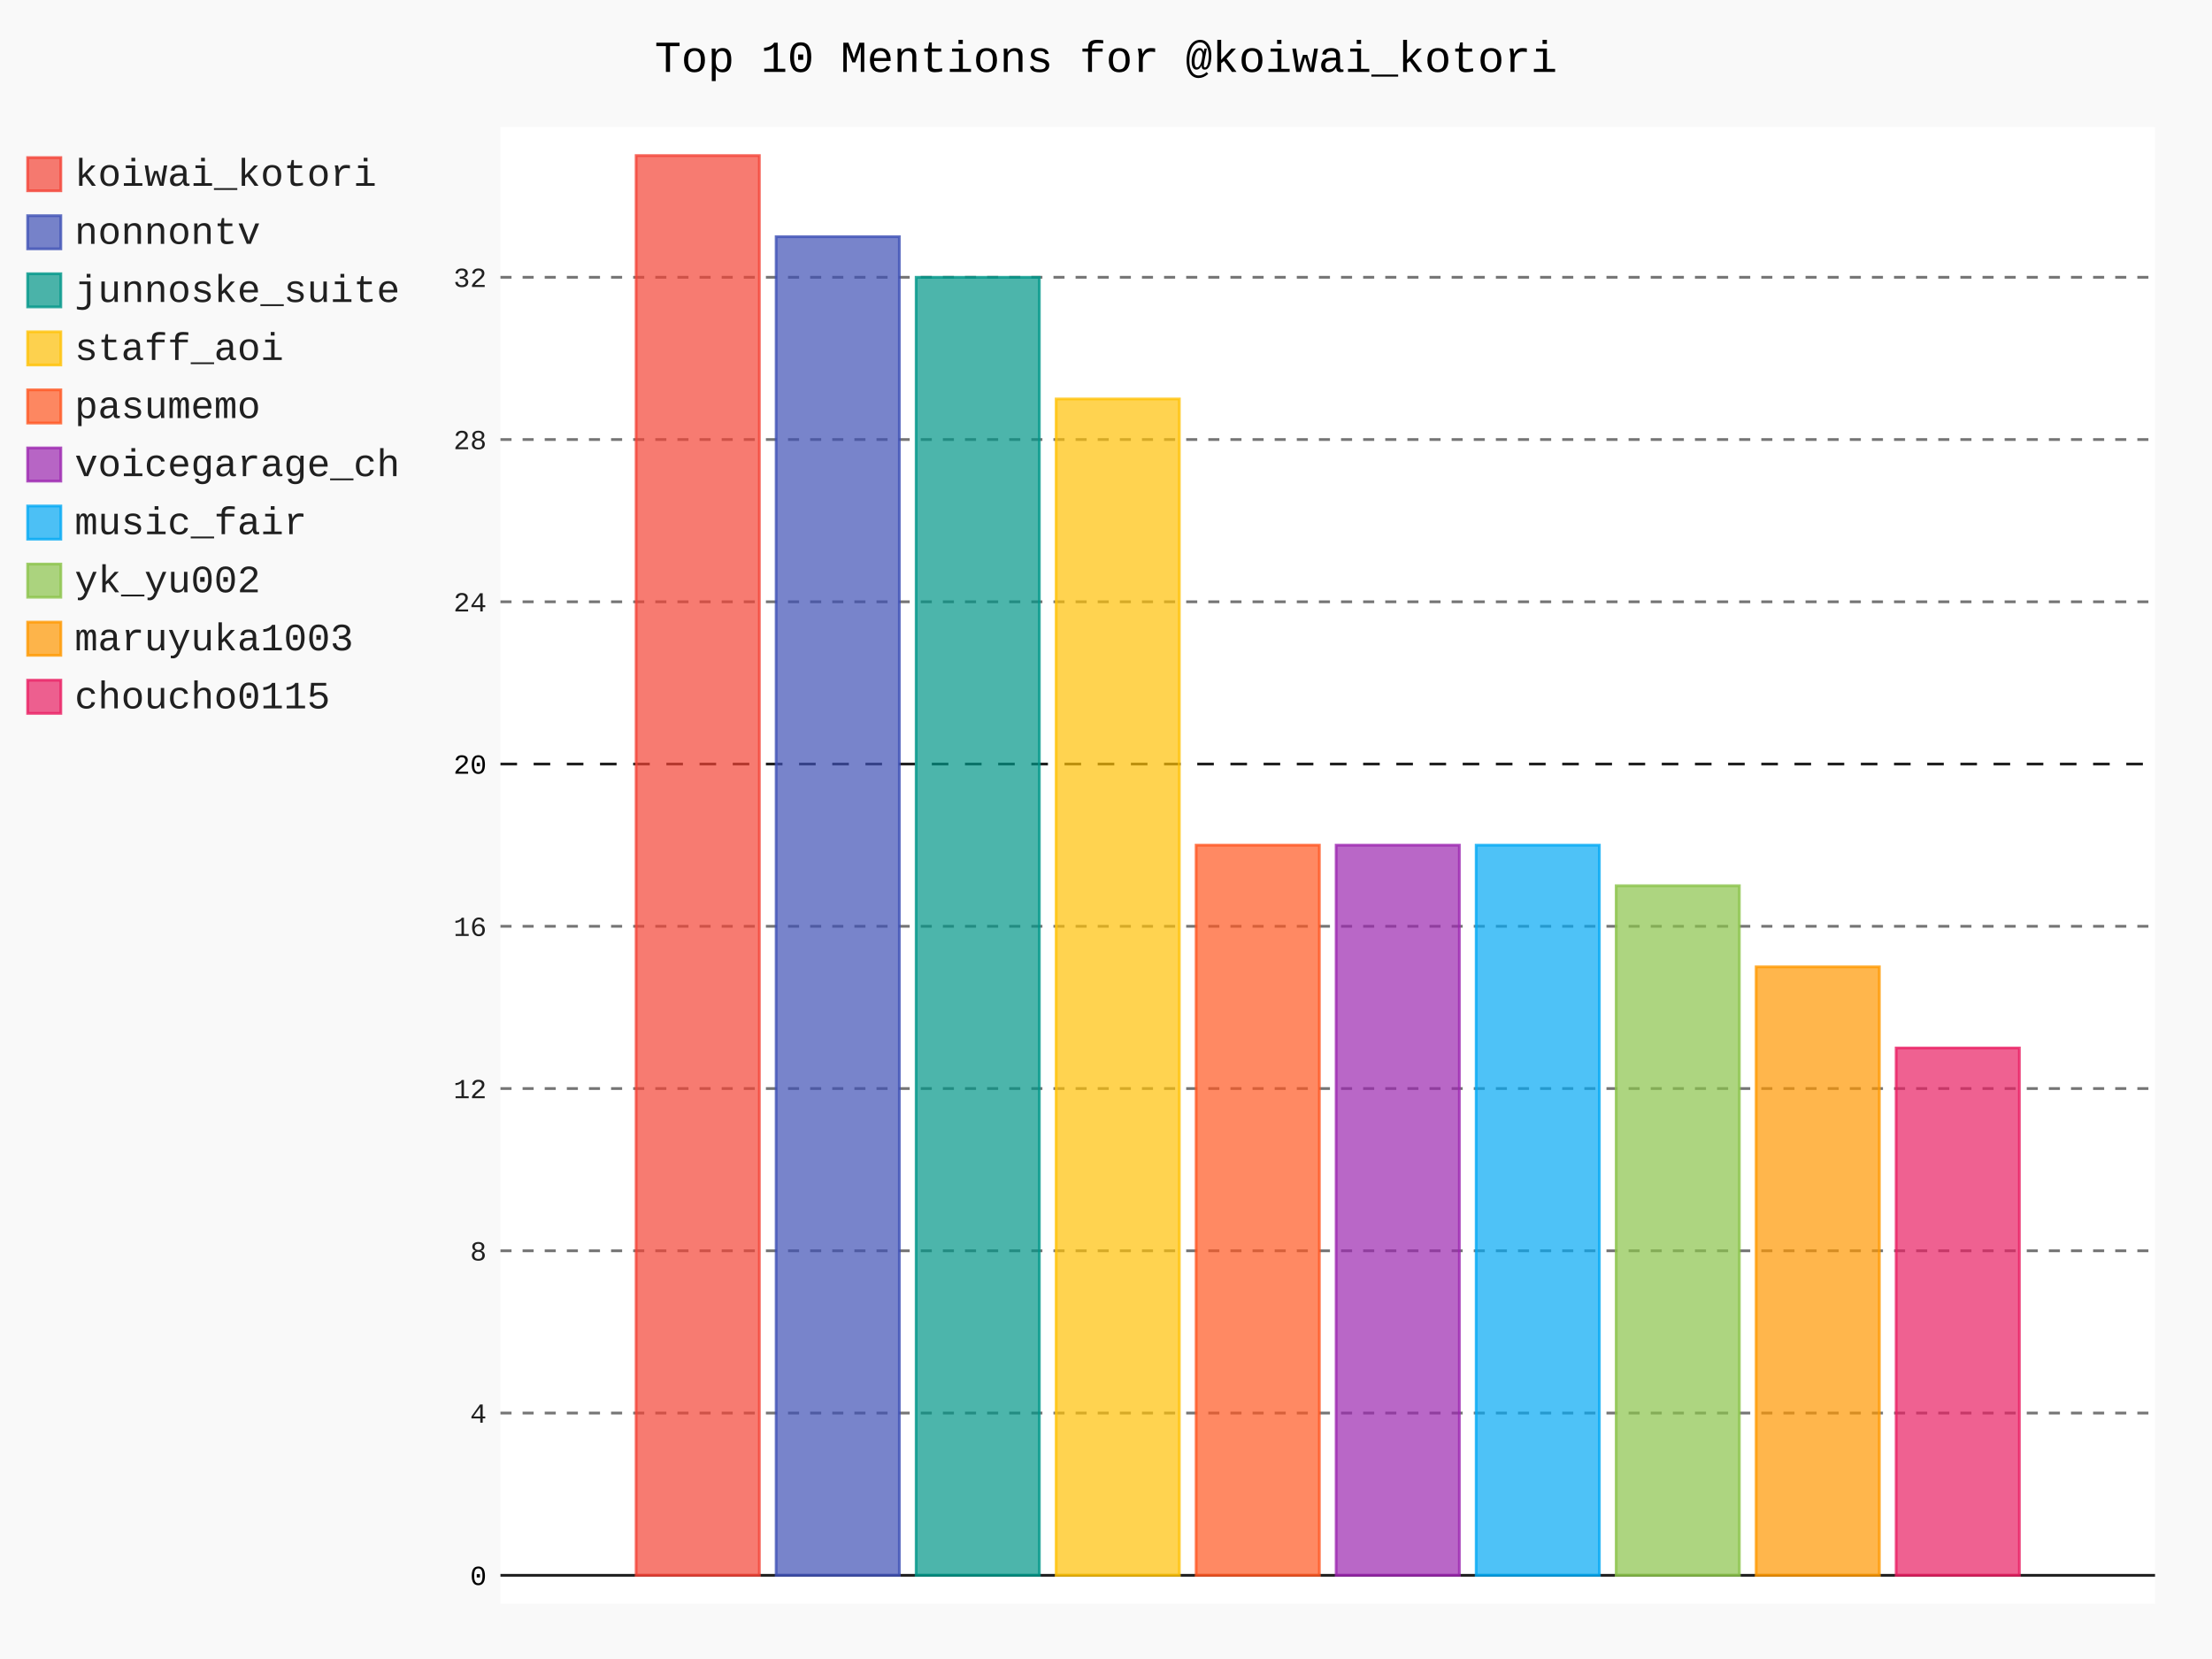
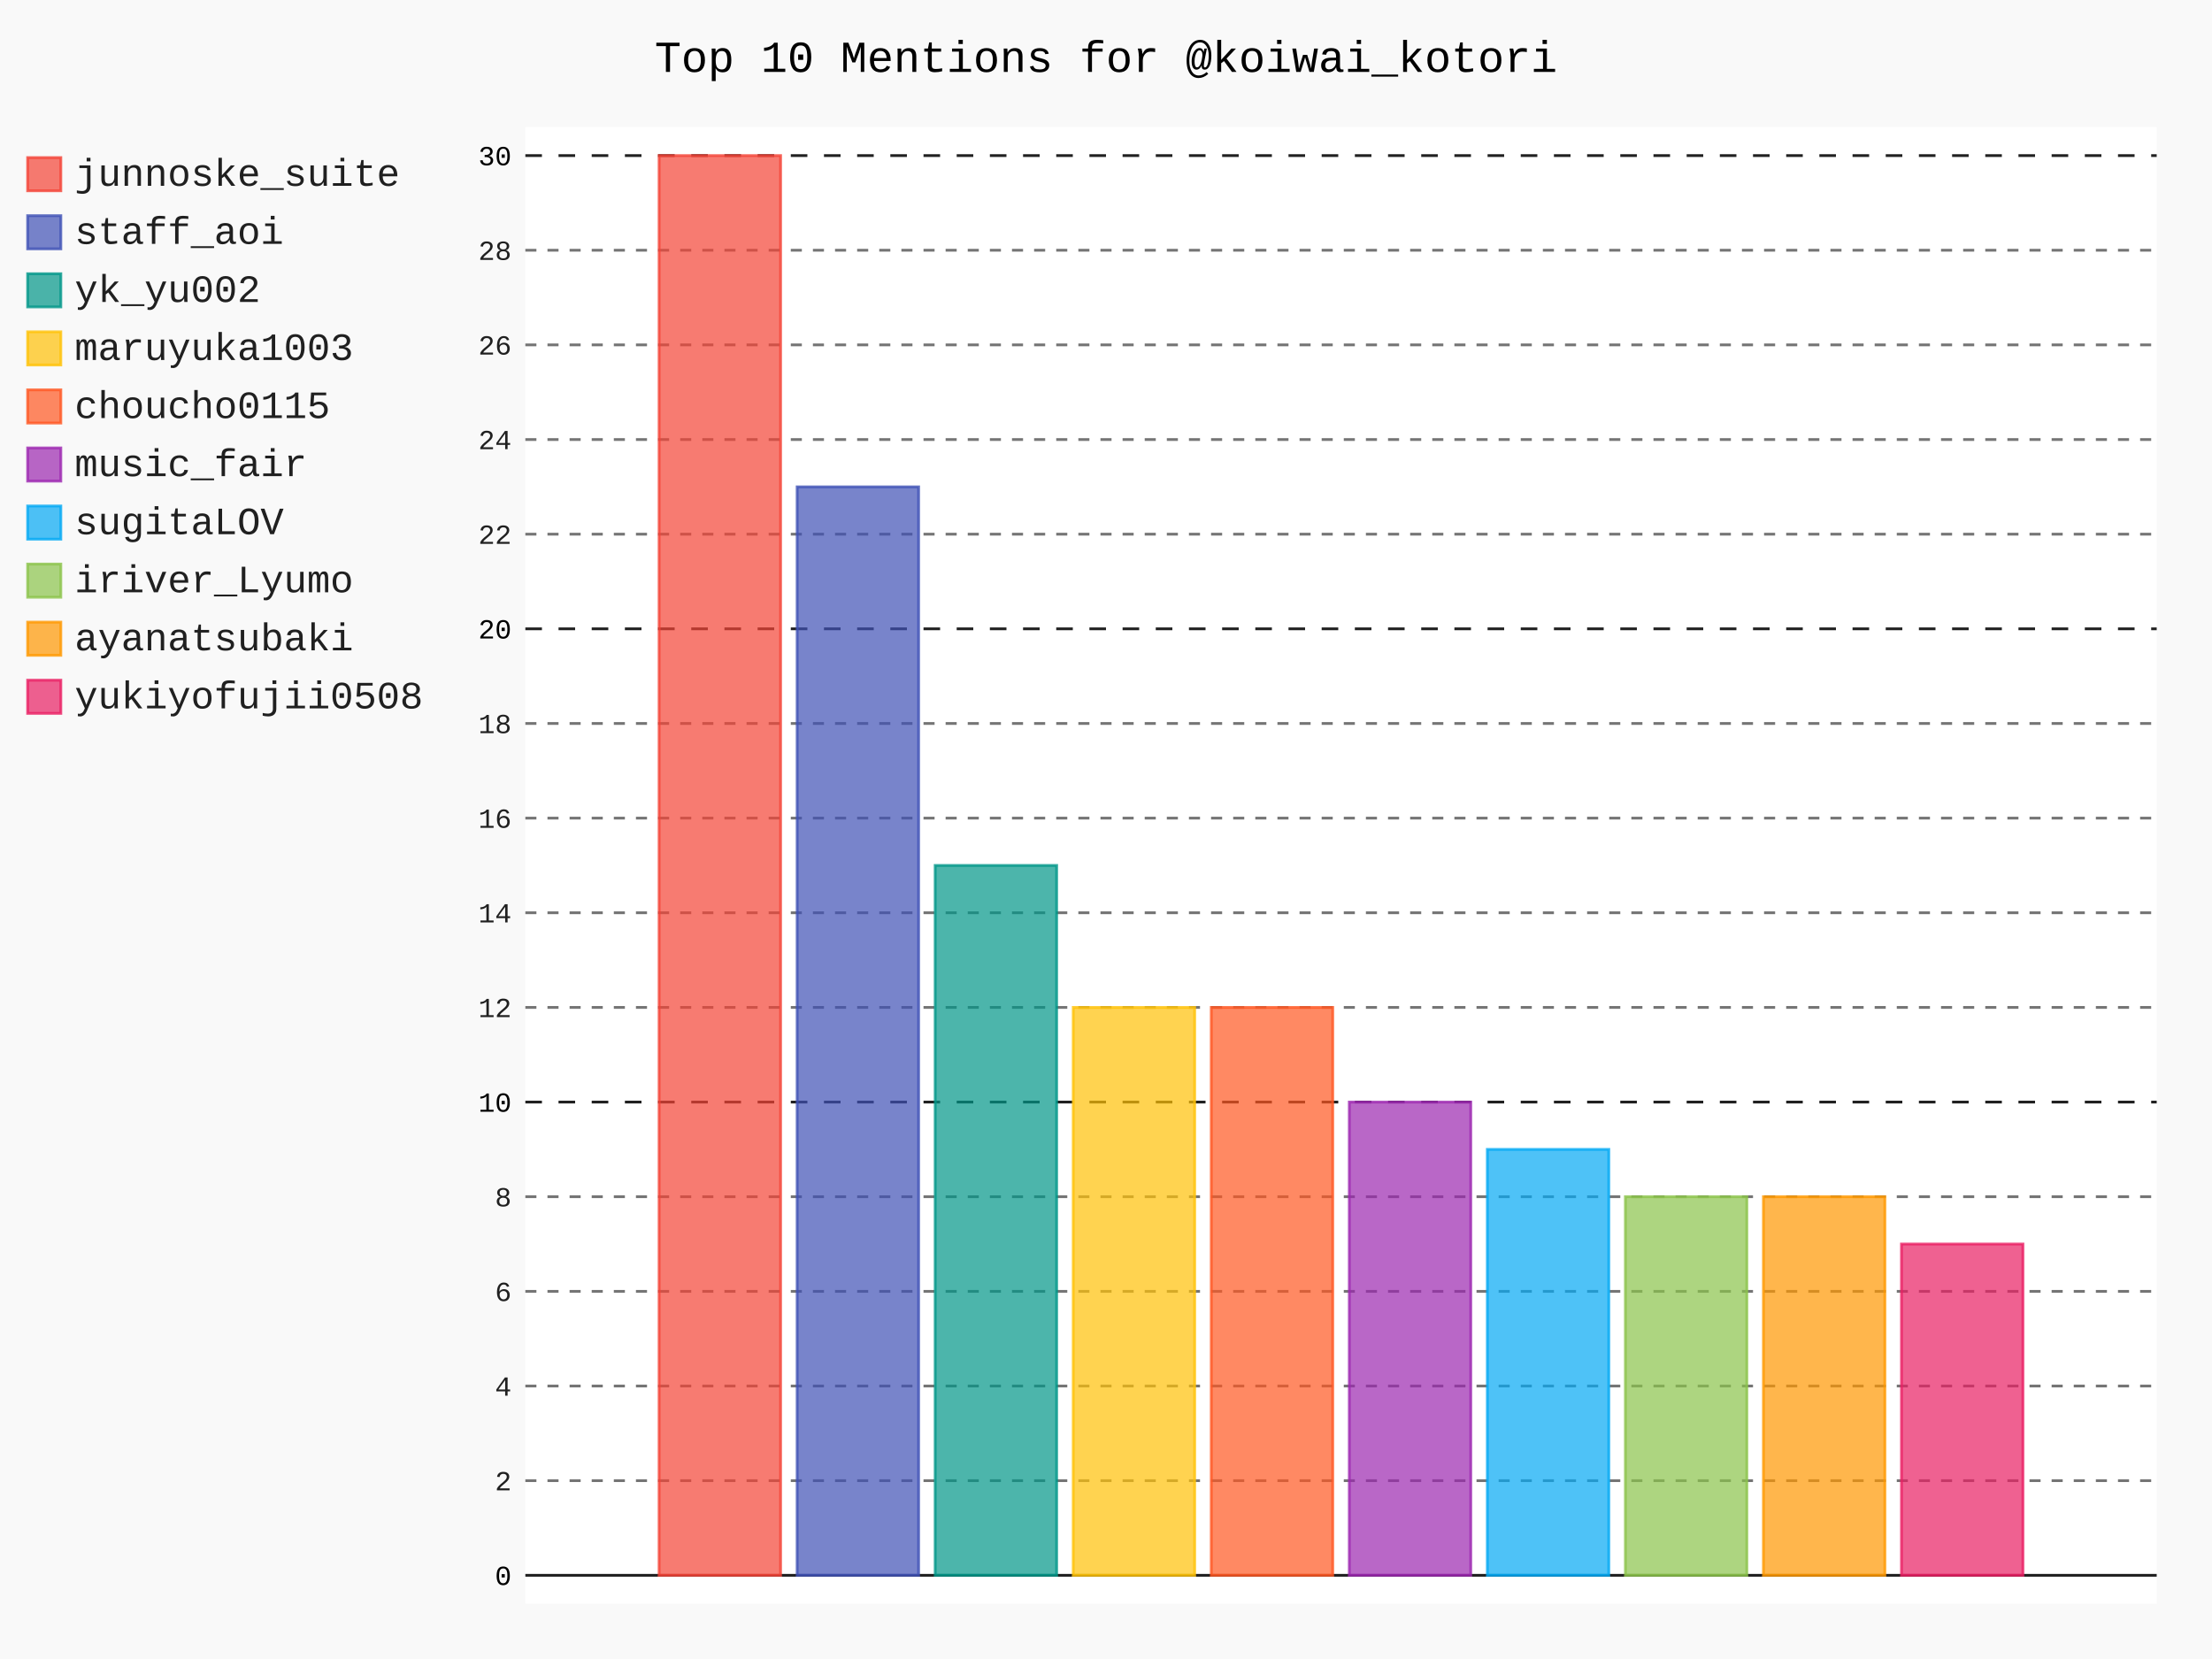
- <svg xmlns="http://www.w3.org/2000/svg" id="chart-1e642a6c-8871-4ff4-a7f7-96383545f9bd" class="pygal-chart" viewBox="0 0 800 600">
+ <svg xmlns="http://www.w3.org/2000/svg" id="chart-4dcf3c63-2c0d-404a-b8f0-2adb13bd7692" class="pygal-chart" viewBox="0 0 800 600">
  <defs>
-     <style type="text/css">#chart-1e642a6c-8871-4ff4-a7f7-96383545f9bd{-webkit-user-select:none;-webkit-font-smoothing:antialiased;font-family:Consolas,"Liberation Mono",Menlo,Courier,monospace}#chart-1e642a6c-8871-4ff4-a7f7-96383545f9bd .title{font-family:Consolas,"Liberation Mono",Menlo,Courier,monospace;font-size:16px}#chart-1e642a6c-8871-4ff4-a7f7-96383545f9bd .legends .legend text{font-family:Consolas,"Liberation Mono",Menlo,Courier,monospace;font-size:14px}#chart-1e642a6c-8871-4ff4-a7f7-96383545f9bd .axis text{font-family:Consolas,"Liberation Mono",Menlo,Courier,monospace;font-size:10px}#chart-1e642a6c-8871-4ff4-a7f7-96383545f9bd .axis text.major{font-family:Consolas,"Liberation Mono",Menlo,Courier,monospace;font-size:10px}#chart-1e642a6c-8871-4ff4-a7f7-96383545f9bd .text-overlay text.value{font-family:Consolas,"Liberation Mono",Menlo,Courier,monospace;font-size:16px}#chart-1e642a6c-8871-4ff4-a7f7-96383545f9bd .text-overlay text.label{font-family:Consolas,"Liberation Mono",Menlo,Courier,monospace;font-size:10px}#chart-1e642a6c-8871-4ff4-a7f7-96383545f9bd .tooltip{font-family:Consolas,"Liberation Mono",Menlo,Courier,monospace;font-size:14px}#chart-1e642a6c-8871-4ff4-a7f7-96383545f9bd text.no_data{font-family:Consolas,"Liberation Mono",Menlo,Courier,monospace;font-size:64px}
- #chart-1e642a6c-8871-4ff4-a7f7-96383545f9bd{background-color:rgba(249,249,249,1)}#chart-1e642a6c-8871-4ff4-a7f7-96383545f9bd path,#chart-1e642a6c-8871-4ff4-a7f7-96383545f9bd line,#chart-1e642a6c-8871-4ff4-a7f7-96383545f9bd rect,#chart-1e642a6c-8871-4ff4-a7f7-96383545f9bd circle{-webkit-transition:150ms;-moz-transition:150ms;transition:150ms}#chart-1e642a6c-8871-4ff4-a7f7-96383545f9bd .graph &gt; .background{fill:rgba(249,249,249,1)}#chart-1e642a6c-8871-4ff4-a7f7-96383545f9bd .plot &gt; .background{fill:rgba(255,255,255,1)}#chart-1e642a6c-8871-4ff4-a7f7-96383545f9bd .graph{fill:rgba(0,0,0,.87)}#chart-1e642a6c-8871-4ff4-a7f7-96383545f9bd text.no_data{fill:rgba(0,0,0,1)}#chart-1e642a6c-8871-4ff4-a7f7-96383545f9bd .title{fill:rgba(0,0,0,1)}#chart-1e642a6c-8871-4ff4-a7f7-96383545f9bd .legends .legend text{fill:rgba(0,0,0,.87)}#chart-1e642a6c-8871-4ff4-a7f7-96383545f9bd .legends .legend:hover text{fill:rgba(0,0,0,1)}#chart-1e642a6c-8871-4ff4-a7f7-96383545f9bd .axis .line{stroke:rgba(0,0,0,1)}#chart-1e642a6c-8871-4ff4-a7f7-96383545f9bd .axis .guide.line{stroke:rgba(0,0,0,.54)}#chart-1e642a6c-8871-4ff4-a7f7-96383545f9bd .axis .major.line{stroke:rgba(0,0,0,.87)}#chart-1e642a6c-8871-4ff4-a7f7-96383545f9bd .axis text.major{fill:rgba(0,0,0,1)}#chart-1e642a6c-8871-4ff4-a7f7-96383545f9bd .axis.y .guides:hover .guide.line,#chart-1e642a6c-8871-4ff4-a7f7-96383545f9bd .line-graph .axis.x .guides:hover .guide.line,#chart-1e642a6c-8871-4ff4-a7f7-96383545f9bd .stackedline-graph .axis.x .guides:hover .guide.line,#chart-1e642a6c-8871-4ff4-a7f7-96383545f9bd .xy-graph .axis.x .guides:hover .guide.line{stroke:rgba(0,0,0,1)}#chart-1e642a6c-8871-4ff4-a7f7-96383545f9bd .axis .guides:hover text{fill:rgba(0,0,0,1)}#chart-1e642a6c-8871-4ff4-a7f7-96383545f9bd .reactive{fill-opacity:.7;stroke-opacity:.8}#chart-1e642a6c-8871-4ff4-a7f7-96383545f9bd .ci{stroke:rgba(0,0,0,.87)}#chart-1e642a6c-8871-4ff4-a7f7-96383545f9bd .reactive.active,#chart-1e642a6c-8871-4ff4-a7f7-96383545f9bd .active .reactive{fill-opacity:.8;stroke-opacity:.9;stroke-width:4}#chart-1e642a6c-8871-4ff4-a7f7-96383545f9bd .ci .reactive.active{stroke-width:1.5}#chart-1e642a6c-8871-4ff4-a7f7-96383545f9bd .series text{fill:rgba(0,0,0,1)}#chart-1e642a6c-8871-4ff4-a7f7-96383545f9bd .tooltip rect{fill:rgba(255,255,255,1);stroke:rgba(0,0,0,1);-webkit-transition:opacity 150ms;-moz-transition:opacity 150ms;transition:opacity 150ms}#chart-1e642a6c-8871-4ff4-a7f7-96383545f9bd .tooltip .label{fill:rgba(0,0,0,.87)}#chart-1e642a6c-8871-4ff4-a7f7-96383545f9bd .tooltip .label{fill:rgba(0,0,0,.87)}#chart-1e642a6c-8871-4ff4-a7f7-96383545f9bd .tooltip .legend{font-size:.8em;fill:rgba(0,0,0,.54)}#chart-1e642a6c-8871-4ff4-a7f7-96383545f9bd .tooltip .x_label{font-size:.6em;fill:rgba(0,0,0,1)}#chart-1e642a6c-8871-4ff4-a7f7-96383545f9bd .tooltip .xlink{font-size:.5em;text-decoration:underline}#chart-1e642a6c-8871-4ff4-a7f7-96383545f9bd .tooltip .value{font-size:1.5em}#chart-1e642a6c-8871-4ff4-a7f7-96383545f9bd .bound{font-size:.5em}#chart-1e642a6c-8871-4ff4-a7f7-96383545f9bd .max-value{font-size:.75em;fill:rgba(0,0,0,.54)}#chart-1e642a6c-8871-4ff4-a7f7-96383545f9bd .map-element{fill:rgba(255,255,255,1);stroke:rgba(0,0,0,.54) !important}#chart-1e642a6c-8871-4ff4-a7f7-96383545f9bd .map-element .reactive{fill-opacity:inherit;stroke-opacity:inherit}#chart-1e642a6c-8871-4ff4-a7f7-96383545f9bd .color-0,#chart-1e642a6c-8871-4ff4-a7f7-96383545f9bd .color-0 a:visited{stroke:#F44336;fill:#F44336}#chart-1e642a6c-8871-4ff4-a7f7-96383545f9bd .color-1,#chart-1e642a6c-8871-4ff4-a7f7-96383545f9bd .color-1 a:visited{stroke:#3F51B5;fill:#3F51B5}#chart-1e642a6c-8871-4ff4-a7f7-96383545f9bd .color-2,#chart-1e642a6c-8871-4ff4-a7f7-96383545f9bd .color-2 a:visited{stroke:#009688;fill:#009688}#chart-1e642a6c-8871-4ff4-a7f7-96383545f9bd .color-3,#chart-1e642a6c-8871-4ff4-a7f7-96383545f9bd .color-3 a:visited{stroke:#FFC107;fill:#FFC107}#chart-1e642a6c-8871-4ff4-a7f7-96383545f9bd .color-4,#chart-1e642a6c-8871-4ff4-a7f7-96383545f9bd .color-4 a:visited{stroke:#FF5722;fill:#FF5722}#chart-1e642a6c-8871-4ff4-a7f7-96383545f9bd .color-5,#chart-1e642a6c-8871-4ff4-a7f7-96383545f9bd .color-5 a:visited{stroke:#9C27B0;fill:#9C27B0}#chart-1e642a6c-8871-4ff4-a7f7-96383545f9bd .color-6,#chart-1e642a6c-8871-4ff4-a7f7-96383545f9bd .color-6 a:visited{stroke:#03A9F4;fill:#03A9F4}#chart-1e642a6c-8871-4ff4-a7f7-96383545f9bd .color-7,#chart-1e642a6c-8871-4ff4-a7f7-96383545f9bd .color-7 a:visited{stroke:#8BC34A;fill:#8BC34A}#chart-1e642a6c-8871-4ff4-a7f7-96383545f9bd .color-8,#chart-1e642a6c-8871-4ff4-a7f7-96383545f9bd .color-8 a:visited{stroke:#FF9800;fill:#FF9800}#chart-1e642a6c-8871-4ff4-a7f7-96383545f9bd .color-9,#chart-1e642a6c-8871-4ff4-a7f7-96383545f9bd .color-9 a:visited{stroke:#E91E63;fill:#E91E63}#chart-1e642a6c-8871-4ff4-a7f7-96383545f9bd .text-overlay .color-0 text{fill:black}#chart-1e642a6c-8871-4ff4-a7f7-96383545f9bd .text-overlay .color-1 text{fill:black}#chart-1e642a6c-8871-4ff4-a7f7-96383545f9bd .text-overlay .color-2 text{fill:black}#chart-1e642a6c-8871-4ff4-a7f7-96383545f9bd .text-overlay .color-3 text{fill:black}#chart-1e642a6c-8871-4ff4-a7f7-96383545f9bd .text-overlay .color-4 text{fill:black}#chart-1e642a6c-8871-4ff4-a7f7-96383545f9bd .text-overlay .color-5 text{fill:black}#chart-1e642a6c-8871-4ff4-a7f7-96383545f9bd .text-overlay .color-6 text{fill:black}#chart-1e642a6c-8871-4ff4-a7f7-96383545f9bd .text-overlay .color-7 text{fill:black}#chart-1e642a6c-8871-4ff4-a7f7-96383545f9bd .text-overlay .color-8 text{fill:black}#chart-1e642a6c-8871-4ff4-a7f7-96383545f9bd .text-overlay .color-9 text{fill:black}
- #chart-1e642a6c-8871-4ff4-a7f7-96383545f9bd text.no_data{text-anchor:middle}#chart-1e642a6c-8871-4ff4-a7f7-96383545f9bd .guide.line{fill:none}#chart-1e642a6c-8871-4ff4-a7f7-96383545f9bd .centered{text-anchor:middle}#chart-1e642a6c-8871-4ff4-a7f7-96383545f9bd .title{text-anchor:middle}#chart-1e642a6c-8871-4ff4-a7f7-96383545f9bd .legends .legend text{fill-opacity:1}#chart-1e642a6c-8871-4ff4-a7f7-96383545f9bd .axis.x text{text-anchor:middle}#chart-1e642a6c-8871-4ff4-a7f7-96383545f9bd .axis.x:not(.web) text[transform]{text-anchor:start}#chart-1e642a6c-8871-4ff4-a7f7-96383545f9bd .axis.x:not(.web) text[transform].backwards{text-anchor:end}#chart-1e642a6c-8871-4ff4-a7f7-96383545f9bd .axis.y text{text-anchor:end}#chart-1e642a6c-8871-4ff4-a7f7-96383545f9bd .axis.y text[transform].backwards{text-anchor:start}#chart-1e642a6c-8871-4ff4-a7f7-96383545f9bd .axis.y2 text{text-anchor:start}#chart-1e642a6c-8871-4ff4-a7f7-96383545f9bd .axis.y2 text[transform].backwards{text-anchor:end}#chart-1e642a6c-8871-4ff4-a7f7-96383545f9bd .axis .guide.line{stroke-dasharray:4,4}#chart-1e642a6c-8871-4ff4-a7f7-96383545f9bd .axis .major.guide.line{stroke-dasharray:6,6}#chart-1e642a6c-8871-4ff4-a7f7-96383545f9bd .horizontal .axis.y .guide.line,#chart-1e642a6c-8871-4ff4-a7f7-96383545f9bd .horizontal .axis.y2 .guide.line,#chart-1e642a6c-8871-4ff4-a7f7-96383545f9bd .vertical .axis.x .guide.line{opacity:0}#chart-1e642a6c-8871-4ff4-a7f7-96383545f9bd .horizontal .axis.always_show .guide.line,#chart-1e642a6c-8871-4ff4-a7f7-96383545f9bd .vertical .axis.always_show .guide.line{opacity:1 !important}#chart-1e642a6c-8871-4ff4-a7f7-96383545f9bd .axis.y .guides:hover .guide.line,#chart-1e642a6c-8871-4ff4-a7f7-96383545f9bd .axis.y2 .guides:hover .guide.line,#chart-1e642a6c-8871-4ff4-a7f7-96383545f9bd .axis.x .guides:hover .guide.line{opacity:1}#chart-1e642a6c-8871-4ff4-a7f7-96383545f9bd .axis .guides:hover text{opacity:1}#chart-1e642a6c-8871-4ff4-a7f7-96383545f9bd .nofill{fill:none}#chart-1e642a6c-8871-4ff4-a7f7-96383545f9bd .subtle-fill{fill-opacity:.2}#chart-1e642a6c-8871-4ff4-a7f7-96383545f9bd .dot{stroke-width:1px;fill-opacity:1}#chart-1e642a6c-8871-4ff4-a7f7-96383545f9bd .dot.active{stroke-width:5px}#chart-1e642a6c-8871-4ff4-a7f7-96383545f9bd .dot.negative{fill:transparent}#chart-1e642a6c-8871-4ff4-a7f7-96383545f9bd text,#chart-1e642a6c-8871-4ff4-a7f7-96383545f9bd tspan{stroke:none !important}#chart-1e642a6c-8871-4ff4-a7f7-96383545f9bd .series text.active{opacity:1}#chart-1e642a6c-8871-4ff4-a7f7-96383545f9bd .tooltip rect{fill-opacity:.95;stroke-width:.5}#chart-1e642a6c-8871-4ff4-a7f7-96383545f9bd .tooltip text{fill-opacity:1}#chart-1e642a6c-8871-4ff4-a7f7-96383545f9bd .showable{visibility:hidden}#chart-1e642a6c-8871-4ff4-a7f7-96383545f9bd .showable.shown{visibility:visible}#chart-1e642a6c-8871-4ff4-a7f7-96383545f9bd .gauge-background{fill:rgba(229,229,229,1);stroke:none}#chart-1e642a6c-8871-4ff4-a7f7-96383545f9bd .bg-lines{stroke:rgba(249,249,249,1);stroke-width:2px}</style>
+     <style type="text/css">#chart-4dcf3c63-2c0d-404a-b8f0-2adb13bd7692{-webkit-user-select:none;-webkit-font-smoothing:antialiased;font-family:Consolas,"Liberation Mono",Menlo,Courier,monospace}#chart-4dcf3c63-2c0d-404a-b8f0-2adb13bd7692 .title{font-family:Consolas,"Liberation Mono",Menlo,Courier,monospace;font-size:16px}#chart-4dcf3c63-2c0d-404a-b8f0-2adb13bd7692 .legends .legend text{font-family:Consolas,"Liberation Mono",Menlo,Courier,monospace;font-size:14px}#chart-4dcf3c63-2c0d-404a-b8f0-2adb13bd7692 .axis text{font-family:Consolas,"Liberation Mono",Menlo,Courier,monospace;font-size:10px}#chart-4dcf3c63-2c0d-404a-b8f0-2adb13bd7692 .axis text.major{font-family:Consolas,"Liberation Mono",Menlo,Courier,monospace;font-size:10px}#chart-4dcf3c63-2c0d-404a-b8f0-2adb13bd7692 .text-overlay text.value{font-family:Consolas,"Liberation Mono",Menlo,Courier,monospace;font-size:16px}#chart-4dcf3c63-2c0d-404a-b8f0-2adb13bd7692 .text-overlay text.label{font-family:Consolas,"Liberation Mono",Menlo,Courier,monospace;font-size:10px}#chart-4dcf3c63-2c0d-404a-b8f0-2adb13bd7692 .tooltip{font-family:Consolas,"Liberation Mono",Menlo,Courier,monospace;font-size:14px}#chart-4dcf3c63-2c0d-404a-b8f0-2adb13bd7692 text.no_data{font-family:Consolas,"Liberation Mono",Menlo,Courier,monospace;font-size:64px}
+ #chart-4dcf3c63-2c0d-404a-b8f0-2adb13bd7692{background-color:rgba(249,249,249,1)}#chart-4dcf3c63-2c0d-404a-b8f0-2adb13bd7692 path,#chart-4dcf3c63-2c0d-404a-b8f0-2adb13bd7692 line,#chart-4dcf3c63-2c0d-404a-b8f0-2adb13bd7692 rect,#chart-4dcf3c63-2c0d-404a-b8f0-2adb13bd7692 circle{-webkit-transition:150ms;-moz-transition:150ms;transition:150ms}#chart-4dcf3c63-2c0d-404a-b8f0-2adb13bd7692 .graph &gt; .background{fill:rgba(249,249,249,1)}#chart-4dcf3c63-2c0d-404a-b8f0-2adb13bd7692 .plot &gt; .background{fill:rgba(255,255,255,1)}#chart-4dcf3c63-2c0d-404a-b8f0-2adb13bd7692 .graph{fill:rgba(0,0,0,.87)}#chart-4dcf3c63-2c0d-404a-b8f0-2adb13bd7692 text.no_data{fill:rgba(0,0,0,1)}#chart-4dcf3c63-2c0d-404a-b8f0-2adb13bd7692 .title{fill:rgba(0,0,0,1)}#chart-4dcf3c63-2c0d-404a-b8f0-2adb13bd7692 .legends .legend text{fill:rgba(0,0,0,.87)}#chart-4dcf3c63-2c0d-404a-b8f0-2adb13bd7692 .legends .legend:hover text{fill:rgba(0,0,0,1)}#chart-4dcf3c63-2c0d-404a-b8f0-2adb13bd7692 .axis .line{stroke:rgba(0,0,0,1)}#chart-4dcf3c63-2c0d-404a-b8f0-2adb13bd7692 .axis .guide.line{stroke:rgba(0,0,0,.54)}#chart-4dcf3c63-2c0d-404a-b8f0-2adb13bd7692 .axis .major.line{stroke:rgba(0,0,0,.87)}#chart-4dcf3c63-2c0d-404a-b8f0-2adb13bd7692 .axis text.major{fill:rgba(0,0,0,1)}#chart-4dcf3c63-2c0d-404a-b8f0-2adb13bd7692 .axis.y .guides:hover .guide.line,#chart-4dcf3c63-2c0d-404a-b8f0-2adb13bd7692 .line-graph .axis.x .guides:hover .guide.line,#chart-4dcf3c63-2c0d-404a-b8f0-2adb13bd7692 .stackedline-graph .axis.x .guides:hover .guide.line,#chart-4dcf3c63-2c0d-404a-b8f0-2adb13bd7692 .xy-graph .axis.x .guides:hover .guide.line{stroke:rgba(0,0,0,1)}#chart-4dcf3c63-2c0d-404a-b8f0-2adb13bd7692 .axis .guides:hover text{fill:rgba(0,0,0,1)}#chart-4dcf3c63-2c0d-404a-b8f0-2adb13bd7692 .reactive{fill-opacity:.7;stroke-opacity:.8}#chart-4dcf3c63-2c0d-404a-b8f0-2adb13bd7692 .ci{stroke:rgba(0,0,0,.87)}#chart-4dcf3c63-2c0d-404a-b8f0-2adb13bd7692 .reactive.active,#chart-4dcf3c63-2c0d-404a-b8f0-2adb13bd7692 .active .reactive{fill-opacity:.8;stroke-opacity:.9;stroke-width:4}#chart-4dcf3c63-2c0d-404a-b8f0-2adb13bd7692 .ci .reactive.active{stroke-width:1.5}#chart-4dcf3c63-2c0d-404a-b8f0-2adb13bd7692 .series text{fill:rgba(0,0,0,1)}#chart-4dcf3c63-2c0d-404a-b8f0-2adb13bd7692 .tooltip rect{fill:rgba(255,255,255,1);stroke:rgba(0,0,0,1);-webkit-transition:opacity 150ms;-moz-transition:opacity 150ms;transition:opacity 150ms}#chart-4dcf3c63-2c0d-404a-b8f0-2adb13bd7692 .tooltip .label{fill:rgba(0,0,0,.87)}#chart-4dcf3c63-2c0d-404a-b8f0-2adb13bd7692 .tooltip .label{fill:rgba(0,0,0,.87)}#chart-4dcf3c63-2c0d-404a-b8f0-2adb13bd7692 .tooltip .legend{font-size:.8em;fill:rgba(0,0,0,.54)}#chart-4dcf3c63-2c0d-404a-b8f0-2adb13bd7692 .tooltip .x_label{font-size:.6em;fill:rgba(0,0,0,1)}#chart-4dcf3c63-2c0d-404a-b8f0-2adb13bd7692 .tooltip .xlink{font-size:.5em;text-decoration:underline}#chart-4dcf3c63-2c0d-404a-b8f0-2adb13bd7692 .tooltip .value{font-size:1.5em}#chart-4dcf3c63-2c0d-404a-b8f0-2adb13bd7692 .bound{font-size:.5em}#chart-4dcf3c63-2c0d-404a-b8f0-2adb13bd7692 .max-value{font-size:.75em;fill:rgba(0,0,0,.54)}#chart-4dcf3c63-2c0d-404a-b8f0-2adb13bd7692 .map-element{fill:rgba(255,255,255,1);stroke:rgba(0,0,0,.54) !important}#chart-4dcf3c63-2c0d-404a-b8f0-2adb13bd7692 .map-element .reactive{fill-opacity:inherit;stroke-opacity:inherit}#chart-4dcf3c63-2c0d-404a-b8f0-2adb13bd7692 .color-0,#chart-4dcf3c63-2c0d-404a-b8f0-2adb13bd7692 .color-0 a:visited{stroke:#F44336;fill:#F44336}#chart-4dcf3c63-2c0d-404a-b8f0-2adb13bd7692 .color-1,#chart-4dcf3c63-2c0d-404a-b8f0-2adb13bd7692 .color-1 a:visited{stroke:#3F51B5;fill:#3F51B5}#chart-4dcf3c63-2c0d-404a-b8f0-2adb13bd7692 .color-2,#chart-4dcf3c63-2c0d-404a-b8f0-2adb13bd7692 .color-2 a:visited{stroke:#009688;fill:#009688}#chart-4dcf3c63-2c0d-404a-b8f0-2adb13bd7692 .color-3,#chart-4dcf3c63-2c0d-404a-b8f0-2adb13bd7692 .color-3 a:visited{stroke:#FFC107;fill:#FFC107}#chart-4dcf3c63-2c0d-404a-b8f0-2adb13bd7692 .color-4,#chart-4dcf3c63-2c0d-404a-b8f0-2adb13bd7692 .color-4 a:visited{stroke:#FF5722;fill:#FF5722}#chart-4dcf3c63-2c0d-404a-b8f0-2adb13bd7692 .color-5,#chart-4dcf3c63-2c0d-404a-b8f0-2adb13bd7692 .color-5 a:visited{stroke:#9C27B0;fill:#9C27B0}#chart-4dcf3c63-2c0d-404a-b8f0-2adb13bd7692 .color-6,#chart-4dcf3c63-2c0d-404a-b8f0-2adb13bd7692 .color-6 a:visited{stroke:#03A9F4;fill:#03A9F4}#chart-4dcf3c63-2c0d-404a-b8f0-2adb13bd7692 .color-7,#chart-4dcf3c63-2c0d-404a-b8f0-2adb13bd7692 .color-7 a:visited{stroke:#8BC34A;fill:#8BC34A}#chart-4dcf3c63-2c0d-404a-b8f0-2adb13bd7692 .color-8,#chart-4dcf3c63-2c0d-404a-b8f0-2adb13bd7692 .color-8 a:visited{stroke:#FF9800;fill:#FF9800}#chart-4dcf3c63-2c0d-404a-b8f0-2adb13bd7692 .color-9,#chart-4dcf3c63-2c0d-404a-b8f0-2adb13bd7692 .color-9 a:visited{stroke:#E91E63;fill:#E91E63}#chart-4dcf3c63-2c0d-404a-b8f0-2adb13bd7692 .text-overlay .color-0 text{fill:black}#chart-4dcf3c63-2c0d-404a-b8f0-2adb13bd7692 .text-overlay .color-1 text{fill:black}#chart-4dcf3c63-2c0d-404a-b8f0-2adb13bd7692 .text-overlay .color-2 text{fill:black}#chart-4dcf3c63-2c0d-404a-b8f0-2adb13bd7692 .text-overlay .color-3 text{fill:black}#chart-4dcf3c63-2c0d-404a-b8f0-2adb13bd7692 .text-overlay .color-4 text{fill:black}#chart-4dcf3c63-2c0d-404a-b8f0-2adb13bd7692 .text-overlay .color-5 text{fill:black}#chart-4dcf3c63-2c0d-404a-b8f0-2adb13bd7692 .text-overlay .color-6 text{fill:black}#chart-4dcf3c63-2c0d-404a-b8f0-2adb13bd7692 .text-overlay .color-7 text{fill:black}#chart-4dcf3c63-2c0d-404a-b8f0-2adb13bd7692 .text-overlay .color-8 text{fill:black}#chart-4dcf3c63-2c0d-404a-b8f0-2adb13bd7692 .text-overlay .color-9 text{fill:black}
+ #chart-4dcf3c63-2c0d-404a-b8f0-2adb13bd7692 text.no_data{text-anchor:middle}#chart-4dcf3c63-2c0d-404a-b8f0-2adb13bd7692 .guide.line{fill:none}#chart-4dcf3c63-2c0d-404a-b8f0-2adb13bd7692 .centered{text-anchor:middle}#chart-4dcf3c63-2c0d-404a-b8f0-2adb13bd7692 .title{text-anchor:middle}#chart-4dcf3c63-2c0d-404a-b8f0-2adb13bd7692 .legends .legend text{fill-opacity:1}#chart-4dcf3c63-2c0d-404a-b8f0-2adb13bd7692 .axis.x text{text-anchor:middle}#chart-4dcf3c63-2c0d-404a-b8f0-2adb13bd7692 .axis.x:not(.web) text[transform]{text-anchor:start}#chart-4dcf3c63-2c0d-404a-b8f0-2adb13bd7692 .axis.x:not(.web) text[transform].backwards{text-anchor:end}#chart-4dcf3c63-2c0d-404a-b8f0-2adb13bd7692 .axis.y text{text-anchor:end}#chart-4dcf3c63-2c0d-404a-b8f0-2adb13bd7692 .axis.y text[transform].backwards{text-anchor:start}#chart-4dcf3c63-2c0d-404a-b8f0-2adb13bd7692 .axis.y2 text{text-anchor:start}#chart-4dcf3c63-2c0d-404a-b8f0-2adb13bd7692 .axis.y2 text[transform].backwards{text-anchor:end}#chart-4dcf3c63-2c0d-404a-b8f0-2adb13bd7692 .axis .guide.line{stroke-dasharray:4,4}#chart-4dcf3c63-2c0d-404a-b8f0-2adb13bd7692 .axis .major.guide.line{stroke-dasharray:6,6}#chart-4dcf3c63-2c0d-404a-b8f0-2adb13bd7692 .horizontal .axis.y .guide.line,#chart-4dcf3c63-2c0d-404a-b8f0-2adb13bd7692 .horizontal .axis.y2 .guide.line,#chart-4dcf3c63-2c0d-404a-b8f0-2adb13bd7692 .vertical .axis.x .guide.line{opacity:0}#chart-4dcf3c63-2c0d-404a-b8f0-2adb13bd7692 .horizontal .axis.always_show .guide.line,#chart-4dcf3c63-2c0d-404a-b8f0-2adb13bd7692 .vertical .axis.always_show .guide.line{opacity:1 !important}#chart-4dcf3c63-2c0d-404a-b8f0-2adb13bd7692 .axis.y .guides:hover .guide.line,#chart-4dcf3c63-2c0d-404a-b8f0-2adb13bd7692 .axis.y2 .guides:hover .guide.line,#chart-4dcf3c63-2c0d-404a-b8f0-2adb13bd7692 .axis.x .guides:hover .guide.line{opacity:1}#chart-4dcf3c63-2c0d-404a-b8f0-2adb13bd7692 .axis .guides:hover text{opacity:1}#chart-4dcf3c63-2c0d-404a-b8f0-2adb13bd7692 .nofill{fill:none}#chart-4dcf3c63-2c0d-404a-b8f0-2adb13bd7692 .subtle-fill{fill-opacity:.2}#chart-4dcf3c63-2c0d-404a-b8f0-2adb13bd7692 .dot{stroke-width:1px;fill-opacity:1}#chart-4dcf3c63-2c0d-404a-b8f0-2adb13bd7692 .dot.active{stroke-width:5px}#chart-4dcf3c63-2c0d-404a-b8f0-2adb13bd7692 .dot.negative{fill:transparent}#chart-4dcf3c63-2c0d-404a-b8f0-2adb13bd7692 text,#chart-4dcf3c63-2c0d-404a-b8f0-2adb13bd7692 tspan{stroke:none !important}#chart-4dcf3c63-2c0d-404a-b8f0-2adb13bd7692 .series text.active{opacity:1}#chart-4dcf3c63-2c0d-404a-b8f0-2adb13bd7692 .tooltip rect{fill-opacity:.95;stroke-width:.5}#chart-4dcf3c63-2c0d-404a-b8f0-2adb13bd7692 .tooltip text{fill-opacity:1}#chart-4dcf3c63-2c0d-404a-b8f0-2adb13bd7692 .showable{visibility:hidden}#chart-4dcf3c63-2c0d-404a-b8f0-2adb13bd7692 .showable.shown{visibility:visible}#chart-4dcf3c63-2c0d-404a-b8f0-2adb13bd7692 .gauge-background{fill:rgba(229,229,229,1);stroke:none}#chart-4dcf3c63-2c0d-404a-b8f0-2adb13bd7692 .bg-lines{stroke:rgba(249,249,249,1);stroke-width:2px}</style>
  </defs>
  <g class="graph bar-graph vertical">
    <rect class="background" height="600" width="800" x="0" y="0" />
-     <g class="plot" transform="translate(181, 46)">
-       <rect class="background" height="534" width="598.4" x="0" y="0" />
+     <g class="plot" transform="translate(190, 46)">
+       <rect class="background" height="534" width="590.0" x="0" y="0" />
      <g class="axis y always_show">
        <g class="guides">
-           <path class="axis major line" d="M0 523.731 h598.4" />
+           <path class="axis major line" d="M0 523.731 h590" />
          <text class="major" x="-5" y="527.231">0</text>
        </g>
        <g class="guides">
-           <path class="guide line" d="M0 465.049 h598.4" />
-           <text class="" x="-5" y="468.549">4</text>
-         </g>
-         <g class="guides">
-           <path class="guide line" d="M0 406.368 h598.4" />
-           <text class="" x="-5" y="409.868">8</text>
-         </g>
-         <g class="guides">
-           <path class="guide line" d="M0 347.687 h598.4" />
-           <text class="" x="-5" y="351.187">12</text>
-         </g>
-         <g class="guides">
-           <path class="guide line" d="M0 289.005 h598.4" />
-           <text class="" x="-5" y="292.505">16</text>
-         </g>
-         <g class="guides">
-           <path class="major guide line" d="M0 230.324 h598.4" />
-           <text class="major" x="-5" y="233.824">20</text>
-         </g>
-         <g class="guides">
-           <path class="guide line" d="M0 171.643 h598.4" />
-           <text class="" x="-5" y="175.143">24</text>
-         </g>
-         <g class="guides">
-           <path class="guide line" d="M0 112.962 h598.4" />
-           <text class="" x="-5" y="116.462">28</text>
-         </g>
-         <g class="guides">
-           <path class="guide line" d="M0 54.28 h598.4" />
-           <text class="" x="-5" y="57.78">32</text>
+           <path class="guide line" d="M0 489.5 h590" />
+           <text class="" x="-5" y="493.0">2</text>
+         </g>
+         <g class="guides">
+           <path class="guide line" d="M0 455.269 h590" />
+           <text class="" x="-5" y="458.769">4</text>
+         </g>
+         <g class="guides">
+           <path class="guide line" d="M0 421.038 h590" />
+           <text class="" x="-5" y="424.538">6</text>
+         </g>
+         <g class="guides">
+           <path class="guide line" d="M0 386.808 h590" />
+           <text class="" x="-5" y="390.308">8</text>
+         </g>
+         <g class="guides">
+           <path class="major guide line" d="M0 352.577 h590" />
+           <text class="major" x="-5" y="356.077">10</text>
+         </g>
+         <g class="guides">
+           <path class="guide line" d="M0 318.346 h590" />
+           <text class="" x="-5" y="321.846">12</text>
+         </g>
+         <g class="guides">
+           <path class="guide line" d="M0 284.115 h590" />
+           <text class="" x="-5" y="287.615">14</text>
+         </g>
+         <g class="guides">
+           <path class="guide line" d="M0 249.885 h590" />
+           <text class="" x="-5" y="253.385">16</text>
+         </g>
+         <g class="guides">
+           <path class="guide line" d="M0 215.654 h590" />
+           <text class="" x="-5" y="219.154">18</text>
+         </g>
+         <g class="guides">
+           <path class="major guide line" d="M0 181.423 h590" />
+           <text class="major" x="-5" y="184.923">20</text>
+         </g>
+         <g class="guides">
+           <path class="guide line" d="M0 147.192 h590" />
+           <text class="" x="-5" y="150.692">22</text>
+         </g>
+         <g class="guides">
+           <path class="guide line" d="M0 112.962 h590" />
+           <text class="" x="-5" y="116.462">24</text>
+         </g>
+         <g class="guides">
+           <path class="guide line" d="M0 78.731 h590" />
+           <text class="" x="-5" y="82.231">26</text>
+         </g>
+         <g class="guides">
+           <path class="guide line" d="M0 44.5 h590" />
+           <text class="" x="-5" y="48.0">28</text>
+         </g>
+         <g class="guides">
+           <path class="major guide line" d="M0 10.269 h590" />
+           <text class="major" x="-5" y="13.769">30</text>
        </g>
      </g>
      <g class="series serie-0 color-0">
        <g class="bars">
          <g class="bar">
-             <rect class="rect reactive tooltip-trigger" height="513.462" rx="0" ry="0" width="44.558" x="49.069" y="10.269" />
+             <rect class="rect reactive tooltip-trigger" height="513.462" rx="0" ry="0" width="43.932" x="48.38" y="10.269" />
          </g>
        </g>
      </g>
      <g class="series serie-1 color-1">
        <g class="bars">
          <g class="bar">
-             <rect class="rect reactive tooltip-trigger" height="484.121" rx="0" ry="0" width="44.558" x="99.703" y="39.61" />
+             <rect class="rect reactive tooltip-trigger" height="393.654" rx="0" ry="0" width="43.932" x="98.303" y="130.077" />
          </g>
        </g>
      </g>
      <g class="series serie-2 color-2">
        <g class="bars">
          <g class="bar">
-             <rect class="rect reactive tooltip-trigger" height="469.451" rx="0" ry="0" width="44.558" x="150.336" y="54.28" />
+             <rect class="rect reactive tooltip-trigger" height="256.731" rx="0" ry="0" width="43.932" x="148.226" y="267" />
          </g>
        </g>
      </g>
      <g class="series serie-3 color-3">
        <g class="bars">
          <g class="bar">
-             <rect class="rect reactive tooltip-trigger" height="425.44" rx="0" ry="0" width="44.558" x="200.97" y="98.291" />
+             <rect class="rect reactive tooltip-trigger" height="205.385" rx="0" ry="0" width="43.932" x="198.149" y="318.346" />
          </g>
        </g>
      </g>
      <g class="series serie-4 color-4">
        <g class="bars">
          <g class="bar">
-             <rect class="rect reactive tooltip-trigger" height="264.066" rx="0" ry="0" width="44.558" x="251.604" y="259.665" />
+             <rect class="rect reactive tooltip-trigger" height="205.385" rx="0" ry="0" width="43.932" x="248.072" y="318.346" />
          </g>
        </g>
      </g>
      <g class="series serie-5 color-5">
        <g class="bars">
          <g class="bar">
-             <rect class="rect reactive tooltip-trigger" height="264.066" rx="0" ry="0" width="44.558" x="302.238" y="259.665" />
+             <rect class="rect reactive tooltip-trigger" height="171.154" rx="0" ry="0" width="43.932" x="297.995" y="352.577" />
          </g>
        </g>
      </g>
      <g class="series serie-6 color-6">
        <g class="bars">
          <g class="bar">
-             <rect class="rect reactive tooltip-trigger" height="264.066" rx="0" ry="0" width="44.558" x="352.872" y="259.665" />
+             <rect class="rect reactive tooltip-trigger" height="154.038" rx="0" ry="0" width="43.932" x="347.918" y="369.692" />
          </g>
        </g>
      </g>
      <g class="series serie-7 color-7">
        <g class="bars">
          <g class="bar">
-             <rect class="rect reactive tooltip-trigger" height="249.396" rx="0" ry="0" width="44.558" x="403.506" y="274.335" />
+             <rect class="rect reactive tooltip-trigger" height="136.923" rx="0" ry="0" width="43.932" x="397.842" y="386.808" />
          </g>
        </g>
      </g>
      <g class="series serie-8 color-8">
        <g class="bars">
          <g class="bar">
-             <rect class="rect reactive tooltip-trigger" height="220.055" rx="0" ry="0" width="44.558" x="454.14" y="303.676" />
+             <rect class="rect reactive tooltip-trigger" height="136.923" rx="0" ry="0" width="43.932" x="447.765" y="386.808" />
          </g>
        </g>
      </g>
      <g class="series serie-9 color-9">
        <g class="bars">
          <g class="bar">
-             <rect class="rect reactive tooltip-trigger" height="190.714" rx="0" ry="0" width="44.558" x="504.773" y="333.016" />
+             <rect class="rect reactive tooltip-trigger" height="119.808" rx="0" ry="0" width="43.932" x="497.688" y="403.923" />
          </g>
        </g>
      </g>
    </g>
    <g class="titles">
      <text class="title plot_title" x="400.0" y="26">Top 10 Mentions for @koiwai_kotori</text>
    </g>
-     <g class="plot overlay" transform="translate(181, 46)">
+     <g class="plot overlay" transform="translate(190, 46)">
      <g class="series serie-0 color-0" />
      <g class="series serie-1 color-1" />
      <g class="series serie-2 color-2" />
      <g class="series serie-3 color-3" />
      <g class="series serie-4 color-4" />
      <g class="series serie-5 color-5" />
      <g class="series serie-6 color-6" />
      <g class="series serie-7 color-7" />
      <g class="series serie-8 color-8" />
      <g class="series serie-9 color-9" />
    </g>
-     <g class="plot text-overlay" transform="translate(181, 46)">
+     <g class="plot text-overlay" transform="translate(190, 46)">
      <g class="series serie-0 color-0" />
      <g class="series serie-1 color-1" />
      <g class="series serie-2 color-2" />
      <g class="series serie-3 color-3" />
      <g class="series serie-4 color-4" />
      <g class="series serie-5 color-5" />
      <g class="series serie-6 color-6" />
      <g class="series serie-7 color-7" />
      <g class="series serie-8 color-8" />
      <g class="series serie-9 color-9" />
    </g>
-     <g class="plot tooltip-overlay" transform="translate(181, 46)">
+     <g class="plot tooltip-overlay" transform="translate(190, 46)">
      <g class="tooltip" style="opacity: 0" transform="translate(0 0)">
        <rect class="tooltip-box" height="0" rx="0" ry="0" width="0" />
        <g class="text" />
      </g>
    </g>
    <g class="legends" transform="translate(10, 56)">
      <g class="legend reactive activate-serie" id="activate-serie-0">
        <rect class="color-0 reactive" height="12" width="12" x="0.0" y="1.0" />
-         <text x="17.0" y="11.2">koiwai_kotori</text>
+         <text x="17.0" y="11.2">junnoske_suite</text>
      </g>
      <g class="legend reactive activate-serie" id="activate-serie-1">
        <rect class="color-1 reactive" height="12" width="12" x="0.0" y="22.0" />
-         <text x="17.0" y="32.2">nonnontv</text>
+         <text x="17.0" y="32.2">staff_aoi</text>
      </g>
      <g class="legend reactive activate-serie" id="activate-serie-2">
        <rect class="color-2 reactive" height="12" width="12" x="0.0" y="43.0" />
-         <text x="17.0" y="53.2">junnoske_suite</text>
+         <text x="17.0" y="53.2">yk_yu002</text>
      </g>
      <g class="legend reactive activate-serie" id="activate-serie-3">
        <rect class="color-3 reactive" height="12" width="12" x="0.0" y="64.0" />
-         <text x="17.0" y="74.2">staff_aoi</text>
+         <text x="17.0" y="74.2">maruyuka1003</text>
      </g>
      <g class="legend reactive activate-serie" id="activate-serie-4">
        <rect class="color-4 reactive" height="12" width="12" x="0.0" y="85.0" />
-         <text x="17.0" y="95.2">pasumemo</text>
+         <text x="17.0" y="95.2">choucho0115</text>
      </g>
      <g class="legend reactive activate-serie" id="activate-serie-5">
        <rect class="color-5 reactive" height="12" width="12" x="0.0" y="106.0" />
-         <text x="17.0" y="116.2">voicegarage_ch</text>
+         <text x="17.0" y="116.2">music_fair</text>
      </g>
      <g class="legend reactive activate-serie" id="activate-serie-6">
        <rect class="color-6 reactive" height="12" width="12" x="0.0" y="127.0" />
-         <text x="17.0" y="137.2">music_fair</text>
+         <text x="17.0" y="137.2">sugitaLOV</text>
      </g>
      <g class="legend reactive activate-serie" id="activate-serie-7">
        <rect class="color-7 reactive" height="12" width="12" x="0.0" y="148.0" />
-         <text x="17.0" y="158.2">yk_yu002</text>
+         <text x="17.0" y="158.2">iriver_Lyumo</text>
      </g>
      <g class="legend reactive activate-serie" id="activate-serie-8">
        <rect class="color-8 reactive" height="12" width="12" x="0.0" y="169.0" />
-         <text x="17.0" y="179.2">maruyuka1003</text>
+         <text x="17.0" y="179.2">ayanatsubaki</text>
      </g>
      <g class="legend reactive activate-serie" id="activate-serie-9">
        <rect class="color-9 reactive" height="12" width="12" x="0.0" y="190.0" />
-         <text x="17.0" y="200.2">choucho0115</text>
+         <text x="17.0" y="200.2">yukiyofujii0508</text>
      </g>
    </g>
    <g class="legends" transform="translate(790, 56)" />
  </g>
</svg>
